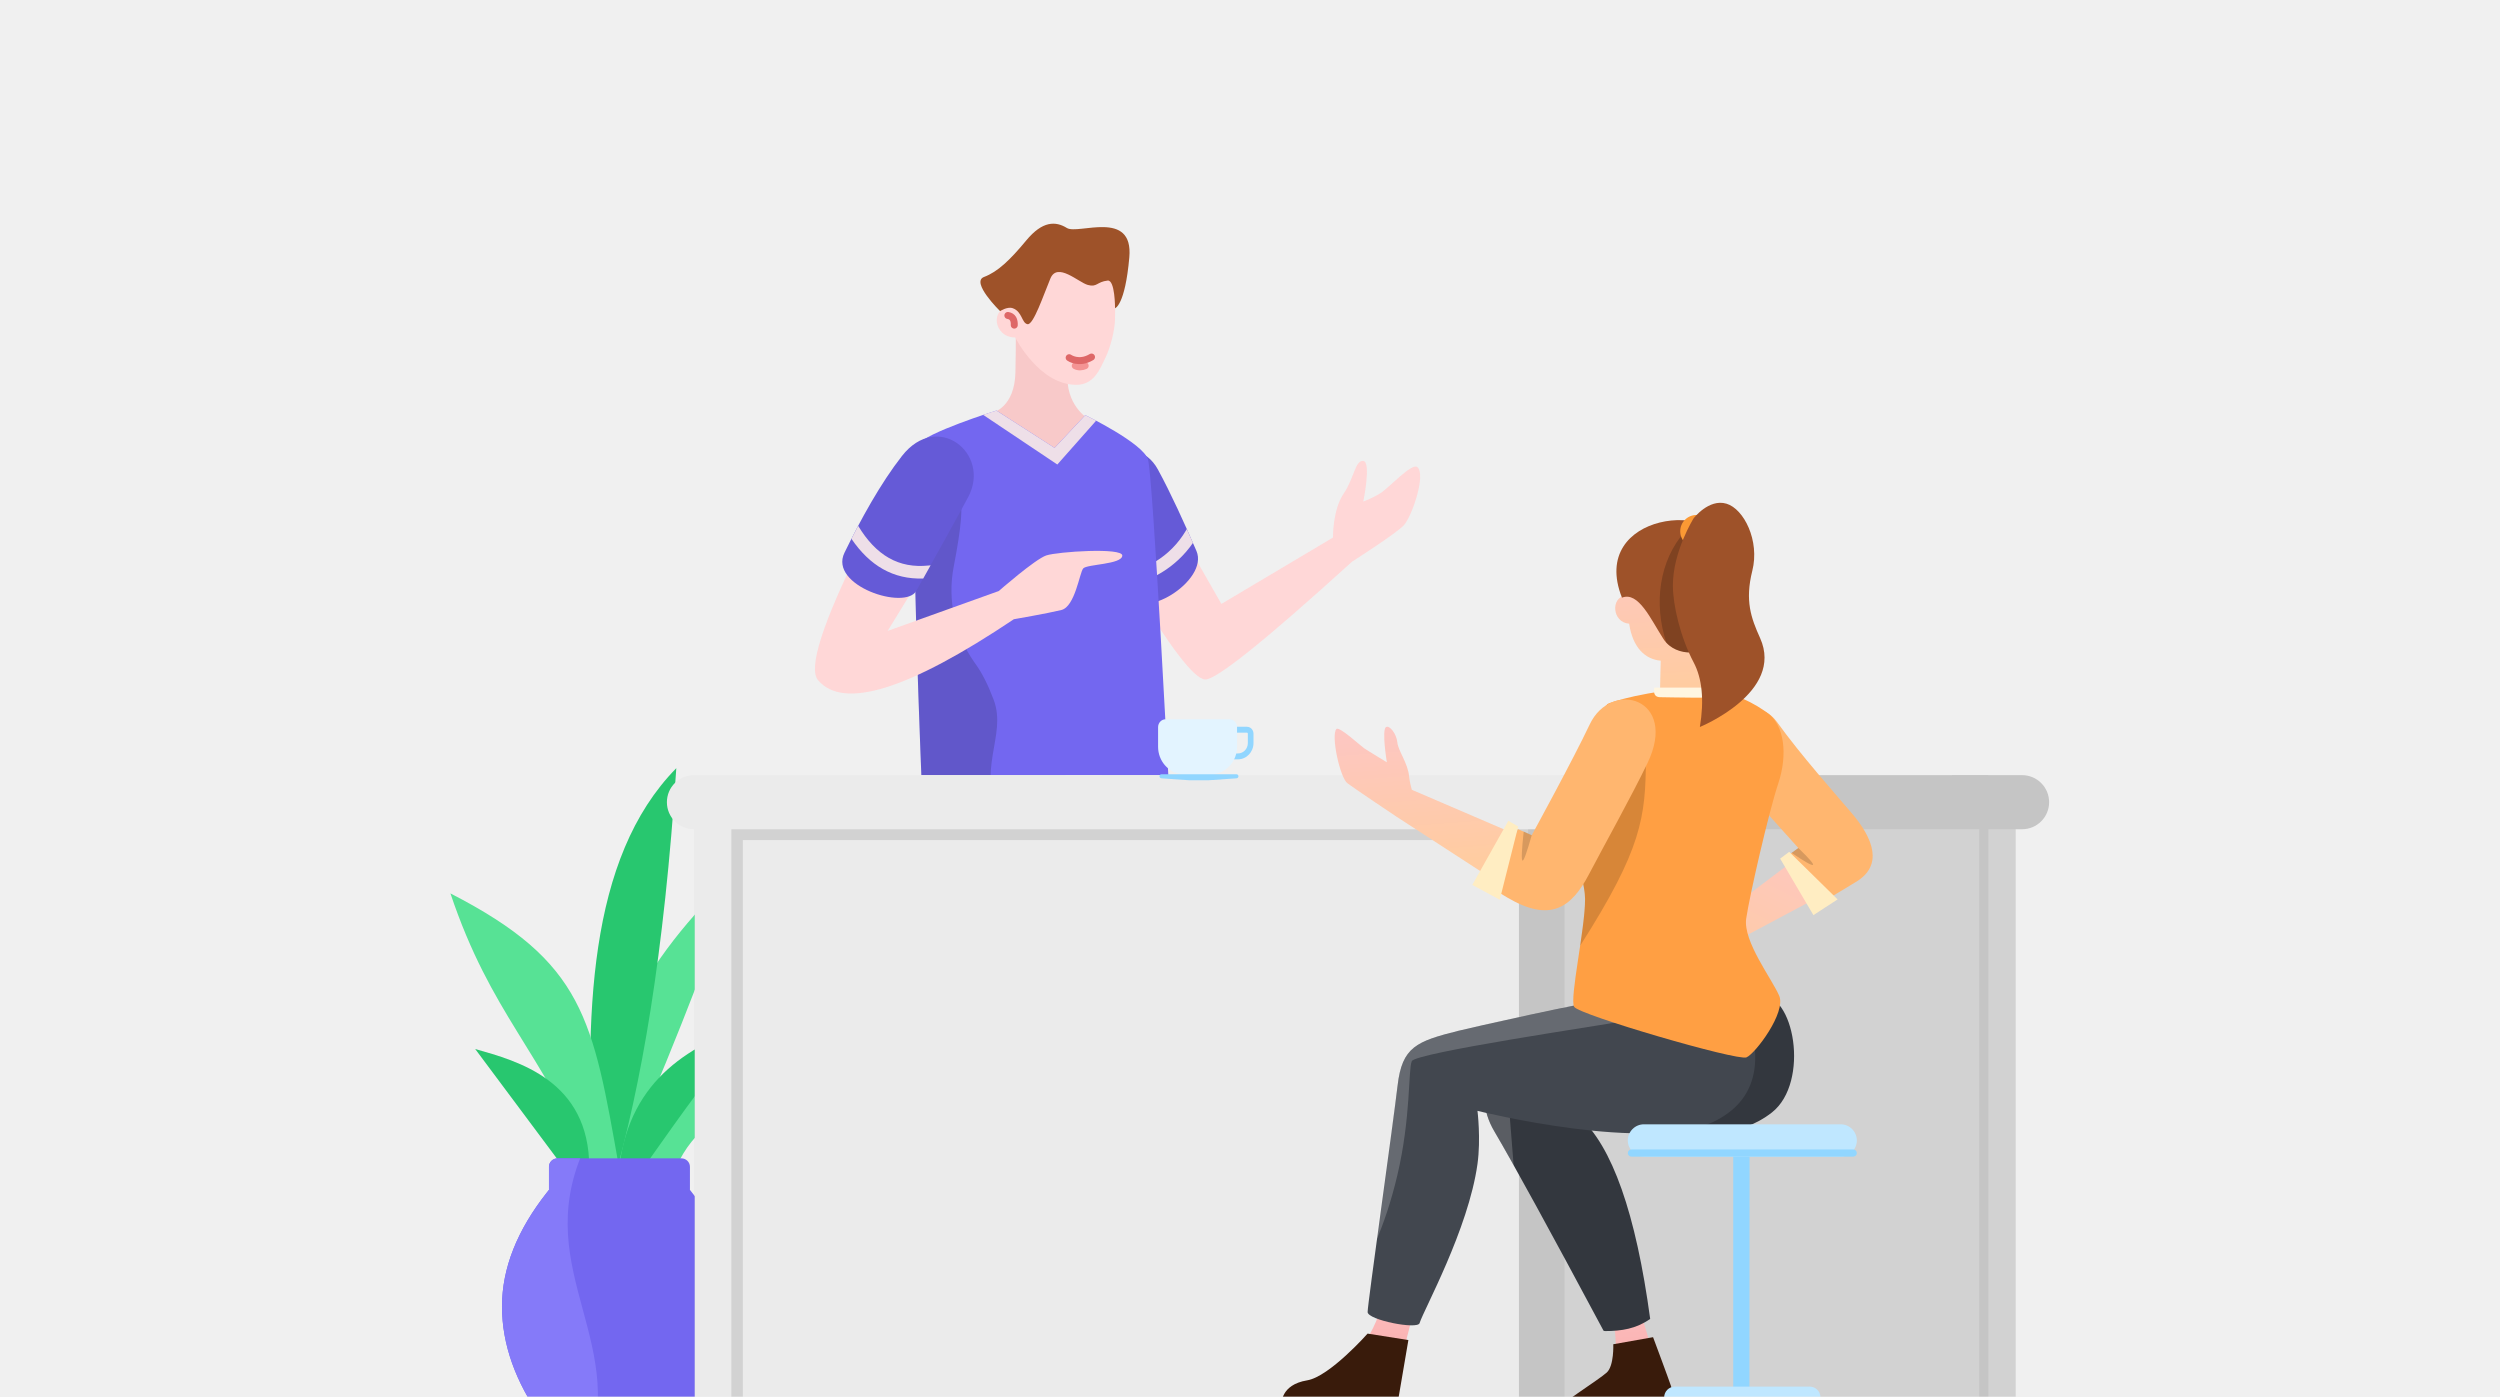
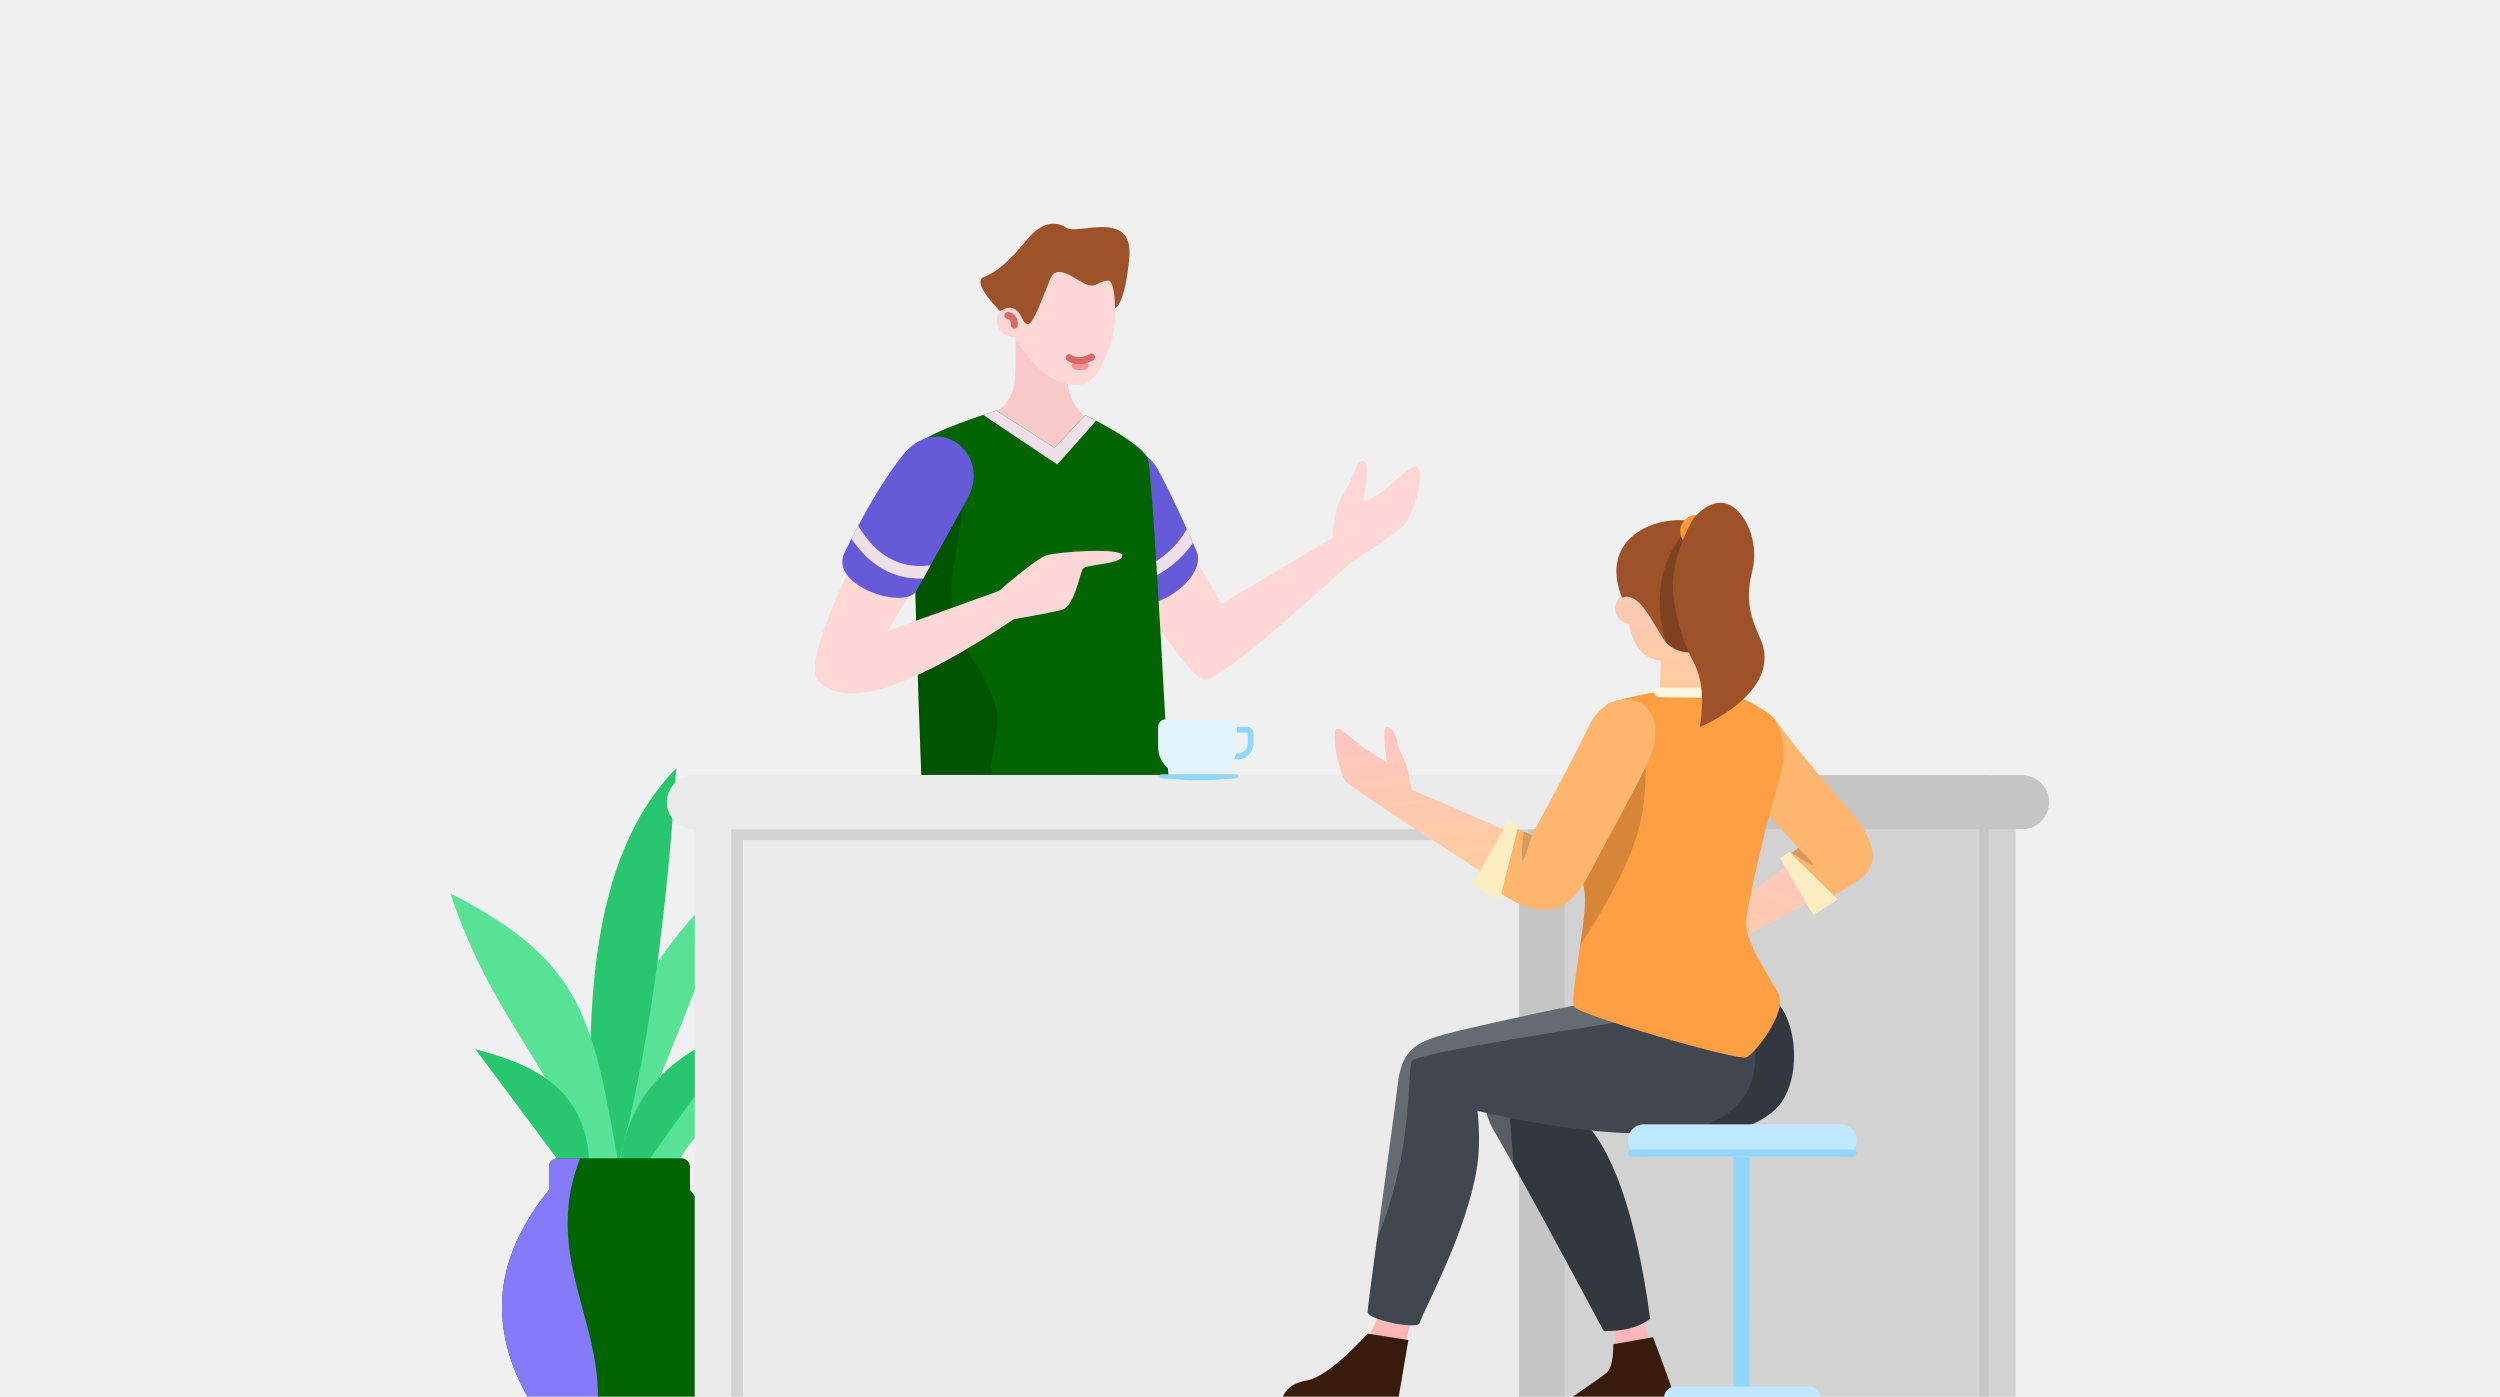
<svg xmlns="http://www.w3.org/2000/svg" xmlns:xlink="http://www.w3.org/1999/xlink" width="358px" height="200px" viewBox="0 0 358 200" version="1.1">
  <defs>
    <path d="M6,0 L352,0 C355.314,-6.08718376e-16 358,2.686 358,6 L358,200 L358,200 L0,200 L0,6 C-4.05812251e-16,2.686 2.686,6.08718376e-16 6,0 Z" id="path-1" />
    <path d="M7.952,0.064 L25.69,0.064 C26.366,0.064 26.914,0.603 26.914,1.268 L26.914,4.578 C31.399,10.144 33.642,15.71 33.642,21.277 C33.642,26.672 31.727,32.066 27.896,37.461 C27.668,37.784 27.293,37.976 26.894,37.976 L6.749,37.976 C6.349,37.976 5.975,37.784 5.746,37.461 C1.915,32.066 0,26.672 0,21.277 C0,15.815 2.159,10.354 6.477,4.893 L6.728,4.578 L6.728,1.268 C6.728,0.603 7.276,0.064 7.952,0.064 Z" id="path-3" />
    <linearGradient x1="37.551%" y1="102.348%" x2="37.551%" y2="13.407%" id="linearGradient-5">
      <stop stop-color="#752E73" offset="0%" />
      <stop stop-color="#222735" offset="100%" />
    </linearGradient>
    <linearGradient x1="49.141%" y1="69.518%" x2="51.897%" y2="4.78%" id="linearGradient-6">
      <stop stop-color="#752E73" offset="0%" />
      <stop stop-color="#222735" offset="100%" />
    </linearGradient>
    <linearGradient x1="46.146%" y1="-28.186%" x2="50%" y2="91.05%" id="linearGradient-7">
      <stop stop-color="#FDC6C6" offset="0%" />
      <stop stop-color="#FFCCA1" offset="100%" />
    </linearGradient>
    <linearGradient x1="46.571%" y1="-28.186%" x2="50%" y2="91.05%" id="linearGradient-8">
      <stop stop-color="#FDC6C6" offset="0%" />
      <stop stop-color="#FAB2B2" offset="100%" />
    </linearGradient>
    <linearGradient x1="45.662%" y1="-28.186%" x2="50%" y2="91.05%" id="linearGradient-9">
      <stop stop-color="#FDC6C6" offset="0%" />
      <stop stop-color="#FAB2B2" offset="100%" />
    </linearGradient>
    <linearGradient x1="44.189%" y1="-28.186%" x2="50%" y2="91.05%" id="linearGradient-10">
      <stop stop-color="#FDC6C6" offset="0%" />
      <stop stop-color="#FFCCA1" offset="100%" />
    </linearGradient>
    <linearGradient x1="42.314%" y1="-8.513%" x2="50%" y2="80.721%" id="linearGradient-11">
      <stop stop-color="#FDC6C6" offset="0%" />
      <stop stop-color="#FFCCA1" offset="100%" />
    </linearGradient>
  </defs>
  <g id="📝-Pages-New" stroke="none" stroke-width="1" fill="none" fill-rule="evenodd">
    <g id="Knowledge-Base" transform="translate(-670, -445)">
      <g id="Illustration" transform="translate(670, 445)">
        <mask id="mask-2" fill="white">
          <use xlink:href="#path-1" />
        </mask>
        <g id="Mask" />
        <g id="Coffe-Break" mask="url(#mask-2)">
          <g transform="translate(64, 32)">
            <g id="Group-79" transform="translate(0.5, 78)">
              <g id="Group-86">
                <path d="M23.979,58.234 C30.346,43.991 36.13,29.363 41.424,14.412 C29.228,25.78 19.744,39.63 21.095,58.234 L23.979,58.234 Z" id="Path-113" fill="#57E295" />
                <path d="M20.586,59.721 C19.079,35.435 19.718,12.88 32.347,0 C30.605,26.665 27.346,45.45 23.219,59.721 L20.586,59.721 Z" id="Rectangle" fill="#28C76F" />
                <path d="M20.007,57.192 C12.951,40.221 5.861,35.356 2.45563569e-14,17.935 C19.181,27.771 20.383,35.893 24.148,57.192 L20.007,57.192 Z" id="Path-112" fill="#57E295" />
                <path d="M16.209,57.192 L3.551,40.221 C9.665,41.944 19.883,44.735 19.883,57.192 L16.209,57.192 Z" id="Path-114" fill="#28C76F" />
                <path d="M28.048,57.192 L32.271,57.192 C34.954,51.651 38.735,47.837 47.884,52.461 C41.887,43.427 29.583,40.694 28.048,57.192 Z" id="Path-116" fill="#57E295" />
                <path d="M24.164,57.192 L27.675,57.192 C34.12,48.078 36.891,44.106 43.56,36.323 C34.774,39.62 25.756,44.106 24.164,57.192 Z" id="Path-117" fill="#28C76F" />
              </g>
              <g id="Group-85" transform="translate(7.384615, 55.8125)">
                <mask id="mask-4" fill="white">
                  <use xlink:href="#path-3" />
                </mask>
-                 <use id="Rectangle" fill="#7367F0" xlink:href="#path-3" />
+                 <use id="Rectangle" fill="#006400" xlink:href="#path-3" />
                <path d="M-4.282,-0.978 L11.622,-0.978 C4.008,16.458 19.027,26.784 11.622,44.155 L-4.282,44.155 L-4.282,-0.978 Z" id="Rectangle" fill="#857AF9" mask="url(#mask-4)" />
              </g>
            </g>
            <g id="Men4.4" transform="translate(52.5, 0)">
              <g id="LArm" transform="translate(39.53239, 32.45842)">
                <path d="M34.851,12.517 C34.851,12.517 34.789,8.585 36.36,6.26 C37.931,3.936 37.993,1.467 39.182,1.548 C40.371,1.628 39.193,7.367 39.193,7.367 C39.193,7.367 40.702,6.797 41.785,6.075 C42.869,5.353 46.155,1.794 46.923,2.424 C48.225,3.499 46.128,9.561 44.985,10.773 C43.84,11.985 37.58,15.972 37.58,15.972 C25.106,27.306 18.09,32.93 16.529,32.844 C14.969,32.757 11.469,28.182 6.03,19.117 L14.5,14.377 L18.87,22.02 L34.851,12.517 Z" id="Path" fill="#FFD7D7" />
                <path d="M0.935,10.367 C2.142,13.139 3.819,17 5.459,20.65 C7.31,24.768 17.13,18.686 15.299,14.44 C13.653,10.622 11.607,6.113 9.772,2.758 C6.415,-3.373 -2.972,1.401 0.935,10.367 Z" id="Path" fill="#655AD7" />
                <path d="M13.919,11.298 C14.22,11.969 14.514,12.635 14.799,13.286 C12.351,16.831 8.664,18.914 4.941,19.493 L4.179,17.779 L4.179,17.779 C7.749,17.375 11.548,15.338 13.795,11.513 L13.919,11.298 Z" id="Path" fill="#EEDFE8" />
              </g>
              <g id="Head" transform="translate(23.19555, 0)">
                <path d="M2.51,27.061 C2.51,27.061 5.606,26.341 5.713,21.317 C5.821,16.293 5.745,14.579 5.745,14.579 L13.084,14.457 C13.084,14.457 13.158,20.056 13.159,22.081 C13.162,26.49 16.468,28.196 16.468,28.196 C16.468,28.196 16.193,32.501 10.015,32.845 C5.191,33.115 2.51,27.061 2.51,27.061 Z" id="Path" fill="#F8C9C9" />
                <g id="Head1" transform="translate(0.3051, 0)">
                  <path d="M4.766,12.039 C1.725,11.923 2.221,16.333 5.381,16.327 C5.381,16.327 8.776,23.09 14.107,23.107 C16.675,23.116 17.514,20.85 18.284,19.26 C19.054,17.669 19.619,15.29 19.666,13.833 C19.716,12.28 19.722,7.177 19.722,7.177 L11.847,3.567 L4.648,7.171 L4.766,12.039 Z" id="Path" fill="#FFD7D7" />
                  <path d="M13.974,20.446 C14.454,20.645 14.987,20.527 15.385,20.297" id="Path" stroke="#F49494" stroke-linecap="round" transform="translate(14.67981, 20.42227) rotate(6) translate(-14.67981, -20.42227) " />
                  <path d="M0.912,7.661 C2.867,6.926 4.621,5.252 6.956,2.433 C9.29,-0.385 11.171,-0.348 12.78,0.649 C14.389,1.646 22.331,-2.081 21.718,4.851 C21.104,11.789 19.672,12.135 19.672,12.135 C19.672,12.135 19.686,8.054 18.616,8.177 C17.039,8.358 17.109,9.172 15.774,8.804 C14.439,8.436 11.416,5.487 10.42,7.871 C9.425,10.254 7.984,14.567 7.142,14.423 C6.3,14.274 6.394,12.615 5.024,12.135 C4.25,11.864 3.212,12.553 3.212,12.553 C3.212,12.553 -1.044,8.392 0.912,7.661 Z" id="Path" fill="#9E5229" />
                  <path d="M13.166,18.804 C13.166,18.804 14.24,20.132 16.281,19.541" id="Path" stroke="#DE6767" stroke-linecap="round" transform="translate(14.72367, 19.24829) rotate(-15) translate(-14.72367, -19.24829) " />
                  <path d="M5.072,14.632 C5.262,13.95 5.176,13.354 4.492,13.08" id="Path-8" stroke="#DE6767" stroke-linecap="round" transform="translate(4.82592, 13.85597) rotate(-13) translate(-4.82592, -13.85597) " />
                </g>
              </g>
              <g id="LLeg" transform="translate(27.37547, 68.80551)">
                <path d="M0,0 C0,0 5.19,56.278 5.351,60.191 C5.513,64.103 3.685,70.854 3.72,78.172 C3.756,85.49 3.745,102.601 4.388,109.221 C4.803,113.501 15.14,113.033 15.837,109.46 C16.972,103.636 20.649,64.913 20.7,57.924 C20.752,50.935 21.193,0.673 21.193,0.673 L0,0 Z" id="Path" fill="url(#linearGradient-5)" />
                <path d="M8.253,61.942 L8.265,62.082 C8.438,64.467 6.933,72.317 3.751,85.63 L3.72,78.172 L3.72,78.172 C3.685,70.985 5.448,64.344 5.358,60.403 L5.351,60.191 C5.297,58.872 4.672,51.607 3.866,42.552 L4.242,43.878 C6.449,51.733 7.786,57.755 8.253,61.942 Z" id="Path" fill-opacity="0.192" fill="#FFFFFF" />
                <ellipse id="Oval" fill-opacity="0.192" fill="#FFFFFF" transform="translate(17.34076, 60.86724) rotate(3) translate(-17.34076, -60.86724) " cx="17.341" cy="60.867" rx="2.549" ry="4.328" />
              </g>
              <g id="RLeg" transform="translate(7.802445, 68.52333)">
                <path d="M10.037,0.739 C10.037,0.739 6.427,39.354 6.476,46.749 C6.525,54.144 7.587,57.391 6.075,62.696 C4.564,68.001 3.182,103.97 3.274,108.797 C3.365,113.548 14.102,113.271 14.453,110.012 C15.125,103.778 21.595,66.25 22.372,59.968 C23.148,53.686 32.747,0.206 32.747,0.206 L10.037,0.739 Z" id="Path" fill="url(#linearGradient-6)" />
                <path d="M13.057,26.948 L12.375,29.399 C10.378,36.632 8.535,44.281 9.018,55.208 L9.041,55.707 C9.16,58.074 7.644,71.811 4.492,96.918 L4.192,98.682 C3.883,100.482 3.608,102.018 3.367,103.289 L3.435,101.066 C3.837,88.792 4.918,66.758 6.075,62.696 C7.587,57.391 6.525,54.144 6.476,46.749 C6.441,41.573 8.2,21.098 9.259,9.28 L10.037,0.739 L14.756,0.629 L14.768,1.944 C14.851,14.085 14.281,22.42 13.057,26.948 L13.057,26.948 Z" id="Path" fill-opacity="0.192" fill="#FFFFFF" />
                <ellipse id="Oval" fill-opacity="0.192" fill="#FFFFFF" transform="translate(18.20958, 60.51244) rotate(5) translate(-18.20958, -60.51244) " cx="18.21" cy="60.512" rx="2.913" ry="4.689" />
              </g>
              <g id="Body" transform="translate(14.0444, 26.79107)">
-                 <path d="M24.867,0.656 C24.867,0.656 33.142,4.662 33.85,7.012 C34.559,9.361 36.932,55.454 36.932,55.454 C25.256,60.793 13.47,61.259 1.561,56.369 C1.561,56.369 -0.547,7.123 0.819,4.948 C1.923,3.186 12.145,0 12.145,0 L20.468,5.345 L24.867,0.656 Z" id="Path" fill="#7367F0" />
+                 <path d="M24.867,0.656 C24.867,0.656 33.142,4.662 33.85,7.012 C34.559,9.361 36.932,55.454 36.932,55.454 C25.256,60.793 13.47,61.259 1.561,56.369 C1.561,56.369 -0.547,7.123 0.819,4.948 C1.923,3.186 12.145,0 12.145,0 L20.468,5.345 L24.867,0.656 Z" id="Path" fill="#006400" />
                <path d="M6.863,12.489 C7.399,13.435 7.123,16.711 6.033,22.319 C5.105,27.097 6.166,32.039 8.968,36.026 L9.125,36.246 C10.073,37.553 10.946,39.272 11.745,41.406 C13.723,46.685 9.103,51.078 12.743,59.405 C9.028,58.912 5.3,57.904 1.561,56.369 L1.338,50.873 C0.944,40.74 0.181,19.275 0.396,9.682 L0.88,9.772 C4.205,10.414 6.199,11.319 6.863,12.489 Z" id="Path" fill-opacity="0.16" fill="#000000" />
                <path d="M12.145,0 L20.468,5.345 L24.867,0.656 L25.496,0.97 C25.747,1.098 26.063,1.261 26.423,1.451 L20.865,7.728 L10.237,0.613 L11.034,0.35 C11.713,0.129 12.145,0 12.145,0 Z" id="Path" fill="#EEDFE8" />
              </g>
              <g id="RArm" transform="translate(0, 30.39757)">
                <path d="M26.528,22.236 C26.528,22.236 31.739,17.668 33.335,17.138 C34.93,16.608 44.273,15.971 44.214,17.169 C44.147,18.452 39.129,18.379 38.609,19.01 C38.089,19.641 37.45,24.472 35.485,24.956 C33.523,25.441 28.683,26.276 28.683,26.276 C13.598,36.383 4.25,39.291 0.641,34.997 C-0.799,33.285 1.296,26.772 6.924,15.456 L18.268,15.456 L10.613,27.949 L26.528,22.236 Z" id="Path" fill="#FFD7D7" />
                <path d="M12.665,2.894 C9.631,6.768 6.759,11.971 4.426,16.76 C2.138,21.458 13.117,25.054 14.716,22.211 C17.367,17.495 21.535,9.961 22.184,8.71 C25.391,2.53 17.751,-3.601 12.665,2.894 Z" id="Path" fill="#655AD7" />
                <path d="M16.517,18.58 L16.764,18.551 L15.706,20.445 L15.706,20.445 C11.435,20.594 8.059,18.627 5.423,14.755 C5.737,14.138 6.058,13.518 6.387,12.898 C8.945,17.131 12.188,19.045 16.517,18.58 L16.517,18.58 Z" id="Path" fill="#EEDFE8" />
              </g>
            </g>
            <g id="Group-26" transform="translate(31, 79)">
              <g id="Group-25" transform="translate(4.5, 0)">
                <polygon id="Rectangle" fill="#91D6FF" points="53.09 2.583 61.811 2.583 61.811 78.571 53.09 78.571" />
                <polygon id="Rectangle" fill="#E3F4FF" points="53.09 -2.427296e-13 58.323 -2.427296e-13 58.323 78.571 53.09 78.571" />
                <polygon id="Rectangle" fill="#D2D2D2" points="2.39646776e-14 2.583 43.171 2.583 43.171 17.176 8.721 17.176 8.721 102.656 0 102.656" />
                <polygon id="Rectangle" fill="#EBEBEB" points="9.80718986e-14 2.583 5.233 2.583 5.233 102.656 8.81955466e-14 102.656" />
              </g>
              <g id="Group-25" transform="translate(0.5, 0)">
                <polygon id="Rectangle" fill="#D2D2D2" points="184.451 2.583 193.148 2.583 193.148 102.656 184.451 102.656" />
                <polygon id="Rectangle" fill="#C5C5C5" points="184.02 -2.427296e-13 189.238 -2.427296e-13 189.238 102.656 184.02 102.656" />
                <polygon id="Rectangle" fill="#D2D2D2" points="123.317 2.583 187.933 2.583 187.933 102.318 132.014 102.656 123.317 102.656" />
                <polygon id="Rectangle" fill="#EBEBEB" points="10.871 -1.91433929e-13 124.622 -2.75266377e-13 124.622 102.783 10.871 102.783" />
                <polygon id="Rectangle" fill="#C5C5C5" points="122.013 2.583 127.231 2.583 127.231 102.783 122.013 102.783" />
                <polygon id="Rectangle" fill="#C5C5C5" points="123.317 2.583 128.535 2.583 128.535 102.656 123.317 102.656" />
                <path d="M128.951,0 L194.06,0 C196.2,6.21655142e-15 197.934,1.734 197.934,3.874 C197.934,6.014 196.2,7.748 194.06,7.748 L128.951,7.748 C126.812,7.748 125.077,6.014 125.077,3.874 C125.077,1.734 126.812,3.93032193e-16 128.951,0 Z" id="Rectangle" fill="#C5C5C5" />
                <polygon id="Rectangle" fill="#D2D2D2" points="9.566 1.55 123.317 1.55 123.317 9.298 9.566 9.298" />
                <path d="M3.874,0 L129.009,0 C131.149,1.32702242e-14 132.883,1.734 132.883,3.874 C132.883,6.014 131.149,7.748 129.009,7.748 L3.874,7.748 C1.734,7.748 2.62021462e-16,6.014 0,3.874 C-2.62021462e-16,1.734 1.734,-5.10570166e-17 3.874,0 Z" id="Rectangle" fill="#EBEBEB" />
              </g>
            </g>
            <g id="Cup" transform="translate(108.5, 75.5) scale(-1, 1) translate(-108.5, -75.5) translate(101.5, 71)">
              <path d="M3.637,1.073 L0.942,1.073 C0.422,1.073 0,1.514 0,2.057 L0,3.406 C0,4.694 1,5.739 2.233,5.739 L3.637,5.739 C3.86,5.739 4.041,5.55 4.041,5.317 C4.041,5.084 3.86,4.895 3.637,4.895 L2.233,4.895 C1.446,4.895 0.808,4.228 0.808,3.406 L0.808,2.057 C0.808,1.98 0.868,1.917 0.942,1.917 L3.637,1.917 C3.86,1.917 4.041,1.728 4.041,1.495 C4.041,1.262 3.86,1.073 3.637,1.073 Z" id="Path" fill="#91D6FF" />
              <path d="M12.585,0 C13.18,0 13.662,0.504 13.662,1.125 L13.662,3.938 C13.662,5.962 12.199,7.63 10.317,7.85 L10.316,8.438 L5.602,8.438 L5.602,7.838 C3.767,7.572 2.354,5.927 2.354,3.938 L2.354,1.125 C2.354,0.504 2.837,0 3.431,0 L12.585,0 Z" id="Path" fill="#E3F4FF" />
              <path d="M2.435,7.875 L13.18,7.875 C13.336,7.875 13.462,8.001 13.462,8.156 C13.462,8.315 13.339,8.446 13.181,8.457 L9.237,8.731 L9.237,8.731 L6.41,8.731 L2.434,8.457 C2.276,8.446 2.154,8.315 2.154,8.156 C2.154,8.001 2.28,7.875 2.435,7.875 Z" id="Rectangle" fill="#91D6FF" />
            </g>
            <g id="Wom3.8" transform="translate(118.5, 40)">
              <g id="RArm" transform="translate(54.04724, 29.00508)">
                <path d="M10.009,31.176 C10.009,31.176 4.468,36.149 4.85,36.691 C5.233,37.237 8.08,35.784 8.08,35.784 C8.08,35.784 4.75,41.974 5.521,42.398 C6.292,42.823 10.067,41.699 11.176,40.402 C12.286,39.105 13.805,33.282 13.805,33.282 L20.99,22.247 L15.134,19.669 L10.009,31.176 Z" id="Path" fill="url(#linearGradient-7)" transform="translate(12.91097, 31.07939) rotate(28.86647) translate(-12.91097, -31.07939) " />
                <path d="M10.257,8.268 C12.687,11.267 20.972,20.429 20.972,20.429 C20.972,20.429 20.427,20.835 19.336,21.647 L24.655,28.051 C26.919,26.674 28.428,25.761 29.181,25.314 C33.214,22.917 31.671,19.048 28.687,15.518 C26.396,12.806 21.414,7.25 17.908,2.373 C14.421,-2.48 5.542,2.448 10.257,8.268 Z" id="Path" fill="#FFB66F" />
                <path d="M20.972,20.429 C22.527,21.927 23.223,22.735 23.062,22.851 C22.9,22.967 21.882,22.39 20.009,21.12 L20.972,20.429 Z" id="Path-15" fill-opacity="0.16" fill="#000000" />
                <polygon id="Path-76" fill="#FFEDC2" points="19.666 20.977 26.598 27.789 23.132 30.041 18.37 21.949" />
              </g>
              <g id="LLeg" transform="translate(52.23785, 101.9409) scale(-1, 1) translate(-52.23785, -101.9409) translate(29.73785, 70.4409)">
                <path d="M24.653,41.222 L28.375,53.311 L22.119,53.594 C22.119,53.594 23.001,49.459 21.742,45.583 C20.732,42.471 19.908,40.918 19.908,40.918 L24.653,41.222 Z" id="Path" fill="url(#linearGradient-8)" transform="translate(24.14153, 47.25597) scale(-1, 1) translate(-24.14153, -47.25597) " />
                <path d="M26.571,50.085 C26.571,50.085 26.226,53.146 27.221,54.191 C28.217,55.235 33.607,59.211 34.029,59.966 C34.451,60.72 33.696,61.553 33.696,61.553 C33.696,61.553 27.874,62.061 25.255,60.466 C23.365,59.314 22.022,58.387 22.022,58.387 L21.311,59.905 L18.198,59.229 C18.198,59.229 17.402,56.687 17.905,55.485 C18.407,54.282 20.958,48.681 20.958,48.681 C20.958,48.681 22.829,49.149 26.571,50.085 Z" id="Path" fill="#391B0B" transform="translate(25.94766, 55.1555) rotate(-4) translate(-25.94766, -55.1555) " />
                <path d="M5.425,0.016 C10.131,0.479 33.311,6.045 38.084,7.034 C42.856,8.022 46.891,13.371 43.252,19.564 C40.527,24.198 35.312,33.717 27.609,48.121 C27.537,48.138 27.468,48.169 27.395,48.169 C25.045,48.169 22.949,47.845 20.932,46.427 C22.976,31.324 26.377,21.668 31.136,17.459 C31.136,17.459 12.703,24.142 3.484,16.851 C-1.954,12.55 0.239,-0.494 5.425,0.016 Z" id="Path" fill="#33373E" />
                <path d="M43.252,19.564 C42.513,20.821 41.563,22.495 40.487,24.422 L41.723,8.776 C44.5,11.041 45.886,15.081 43.252,19.564 Z" id="Combined-Shape" fill-opacity="0.192" fill="#FFFFFF" />
              </g>
              <g id="RLeg" transform="translate(34.54793, 100.3871) scale(-1, 1) translate(-34.54793, -100.3871) translate(0.047934, 68.88706)">
                <path d="M53.429,41.881 C53.429,41.881 51.356,51.101 48.658,52.088 C47.619,52.468 55.068,53.553 55.068,53.553 L57.327,44.707 L53.429,41.881 Z" id="Path" fill="url(#linearGradient-9)" transform="translate(52.94289, 47.71694) scale(-1, 1) translate(-52.94289, -47.71694) " />
                <path d="M50.697,49.644 L50.834,61.353 L54.286,61.355 L54.316,58.47 C54.316,58.47 55.405,61.16 57.069,61.315 C58.738,61.47 67.196,61.535 67.196,61.535 C67.196,61.535 67.814,58.833 64.113,57.608 C61.034,56.589 56.609,49.643 56.609,49.643 L50.697,49.644 Z" id="Path" fill="#391B0B" transform="translate(58.96594, 55.58881) rotate(-9) translate(-58.96594, -55.58881) " />
                <path d="M3.051,0.091 C-1.524,9.765 -0.597,16.263 5.832,19.585 C15.158,24.403 39.972,18.186 39.972,18.186 C39.972,18.186 39.473,22.208 39.972,25.795 C41.275,35.163 47.682,46.689 48.265,48.588 C48.559,49.545 55.705,48.131 55.705,46.997 C55.705,45.862 52.059,20.041 51.41,14.541 C50.764,9.041 48.726,8.242 42.773,6.739 C41.406,6.393 23.68,2.369 22.199,2.486 C13.712,3.158 7.329,2.36 3.051,0.091 Z" id="Path" fill="#42474F" />
                <path d="M22.199,2.486 C23.68,2.369 41.406,6.393 42.773,6.739 L43.75,6.989 C48.828,8.315 50.71,9.305 51.364,14.173 L51.54,15.571 C52.076,19.65 53.524,29.241 54.67,37.226 C53.377,34.291 52.307,31.035 51.46,27.457 C49.486,19.118 49.908,12.27 49.378,11.071 C48.847,9.872 22.919,6.044 18.463,5.254 C16.524,4.91 15.43,4.057 15.181,2.695 C17.335,2.756 19.674,2.686 22.199,2.486 Z" id="Path" fill-opacity="0.192" fill="#FFFFFF" />
              </g>
              <g id="Head" transform="translate(48.72965, 1.744522)">
                <path d="M1.48,11.573 C-0.558,11.796 -0.413,15.383 2.067,15.57 C2.574,19.027 4.382,20.675 6.586,20.865 L6.463,26.095 L16.213,26.089 C16.213,26.089 13.467,22.395 13.604,17.337 C13.741,12.279 13.512,7.528 13.512,7.528 L0.885,7.755 L1.48,11.573 Z" id="Path" fill="url(#linearGradient-10)" />
                <path d="M16.433,11.841 C14.06,10.902 12.307,14.947 10.491,17.759 C8.675,20.571 3.971,20.093 3.323,17.759 C0.868,12.647 -1.247,5.697 1.617,5.126 C2.02,-2.262 21.334,-0.518 16.433,11.841 Z" id="Path" fill="#9E5229" transform="translate(8.734338, 10.21501) scale(-1, 1) translate(-8.734338, -10.21501) " />
                <path d="M14.432,2.329 C15.26,3.033 15.788,3.967 15.852,5.126 C18.716,5.697 16.601,12.647 14.146,17.759 C13.543,19.93 9.433,20.495 7.4,18.302 C5.546,12.74 6.338,6.521 10.087,2.331 L10.087,2.331 Z" id="Combined-Shape" fill-opacity="0.199" fill="#000000" />
                <ellipse id="Oval" fill="#FB9934" cx="11.706" cy="2.331" rx="2.328" ry="2.331" />
              </g>
              <g id="Body" transform="translate(41.63287, 26.17953)">
                <path d="M25.254,2.673 C27.429,5.872 31.054,16.731 31.26,19.174 C31.492,21.992 28.475,26.481 28.425,30.56 C28.381,34.64 30.675,44.852 29.986,45.999 C29.302,47.147 6.588,53.781 5.309,53.236 C4.029,52.69 -0.388,46.811 0.621,44.422 C1.636,42.032 5.829,36.612 5.349,33.357 C4.875,30.101 2.12,18.085 0.752,13.995 C-0.61,9.905 -0.156,5.611 2.387,3.852 C3.645,2.981 7.002,0.507 12.98,0.518 C18.959,0.53 25.086,2.425 25.254,2.673 Z" id="Path" fill="#FF9F43" transform="translate(15.63632, 26.89262) scale(-1, 1) translate(-15.63632, -26.89262) " />
                <path d="M1.142,16.551 L11.565,9.041 L11.562,10.414 C11.524,18.883 10.992,23.37 2.145,37.251 L2.35,35.837 C2.638,33.783 2.862,31.86 2.848,30.56 C2.816,27.986 1.604,25.25 0.771,22.872 L1.142,16.551 Z" id="Path" fill-opacity="0.16" fill="#000000" />
                <path d="M12.769,0.284 C12.601,1.201 12.884,1.66 13.618,1.66 C14.72,1.66 22.107,1.904 23.108,1.469 C23.775,1.179 24.008,0.784 23.808,0.284 L12.769,0.284 Z" id="Path-68" fill="#FFF6E1" />
              </g>
              <g id="LArm" transform="translate(8.527888, 27.96918)">
                <path d="M9.009,17.018 C9.009,17.018 2.984,12.995 1.919,12.187 C0.858,11.382 -0.475,5.28 0.351,4.424 C0.75,4.01 3.764,6.797 4.302,7.17 C4.836,7.54 7.57,9.187 7.57,9.187 C7.57,9.187 6.796,4.517 7.462,4.14 C7.955,3.866 8.94,5.068 9.072,6.338 C9.204,7.609 10.574,9.266 10.751,11.194 C10.831,12.036 11.142,13.127 11.142,13.127 L27.861,20.311 L26.112,28.122 L9.009,17.018 Z" id="Path" fill="url(#linearGradient-11)" />
                <path d="M44.895,9.302 C42.586,14.101 38.665,21.117 36.511,25.231 C33.962,30.098 30.925,32.161 24.799,28.549 C24.321,28.267 23.566,27.812 22.532,27.184 L26.324,18.759 C27.651,19.346 28.315,19.639 28.315,19.639 C28.315,19.639 34.181,8.921 36.617,3.775 C39.716,-2.766 49.364,0.016 44.895,9.302 Z" id="Path" fill="#FFB66F" />
                <path d="M28.315,19.639 C27.6,22.159 27.158,23.368 26.989,23.269 C26.82,23.169 26.879,21.779 27.167,19.098 L28.315,19.639 Z" id="Path" fill-opacity="0.16" fill="#000000" />
                <polygon id="Path-75" fill="#FFEDC2" points="26.378 18.387 23.736 28.875 19.806 26.749 24.963 17.57" />
              </g>
              <path d="M67.21,2.22 C67.21,2.22 65.032,-0.621 62.517,0.125 C60.002,0.87 57.726,5.439 58.807,9.733 C59.882,14.028 58.995,16.478 57.691,19.373 C54.188,27.159 66.316,32.103 66.316,32.103 C65.685,28.257 65.983,25.172 67.21,22.85 C69.105,19.262 70.182,14.66 70.182,11.845 C70.182,6.948 67.21,2.22 67.21,2.22 Z" id="Path" fill="#9E5229" transform="translate(63.619, 16.05167) scale(-1, 1) translate(-63.619, -16.05167) " />
            </g>
            <g id="Cafe-Table" transform="translate(166.5, 129)">
              <polygon id="Path" fill="#91D6FF" points="17.699 1.801 17.699 52.702 20.007 52.658 20.041 2.774" />
              <path d="M4.918,0 L33.082,0 C34.361,2.82248679e-15 35.397,1.037 35.397,2.316 C35.397,3.594 34.361,4.631 33.082,4.631 L4.918,4.631 C3.639,4.631 2.603,3.594 2.603,2.316 C2.603,1.037 3.639,2.34918014e-16 4.918,0 Z" id="Rectangle" fill="#BFE7FF" />
              <path d="M3.117,3.602 L34.883,3.602 C35.167,3.602 35.397,3.832 35.397,4.117 C35.397,4.401 35.167,4.631 34.883,4.631 L3.117,4.631 C2.833,4.631 2.603,4.401 2.603,4.117 C2.603,3.832 2.833,3.602 3.117,3.602 Z" id="Rectangle" fill="#91D6FF" />
              <path d="M9.352,37.563 L28.648,37.563 C29.501,37.563 30.192,38.254 30.192,39.107 C30.192,39.959 29.501,40.65 28.648,40.65 L9.352,40.65 C8.499,40.65 7.808,39.959 7.808,39.107 C7.808,38.254 8.499,37.563 9.352,37.563 Z" id="Rectangle" fill="#BFE7FF" />
            </g>
          </g>
        </g>
      </g>
    </g>
  </g>
</svg>
